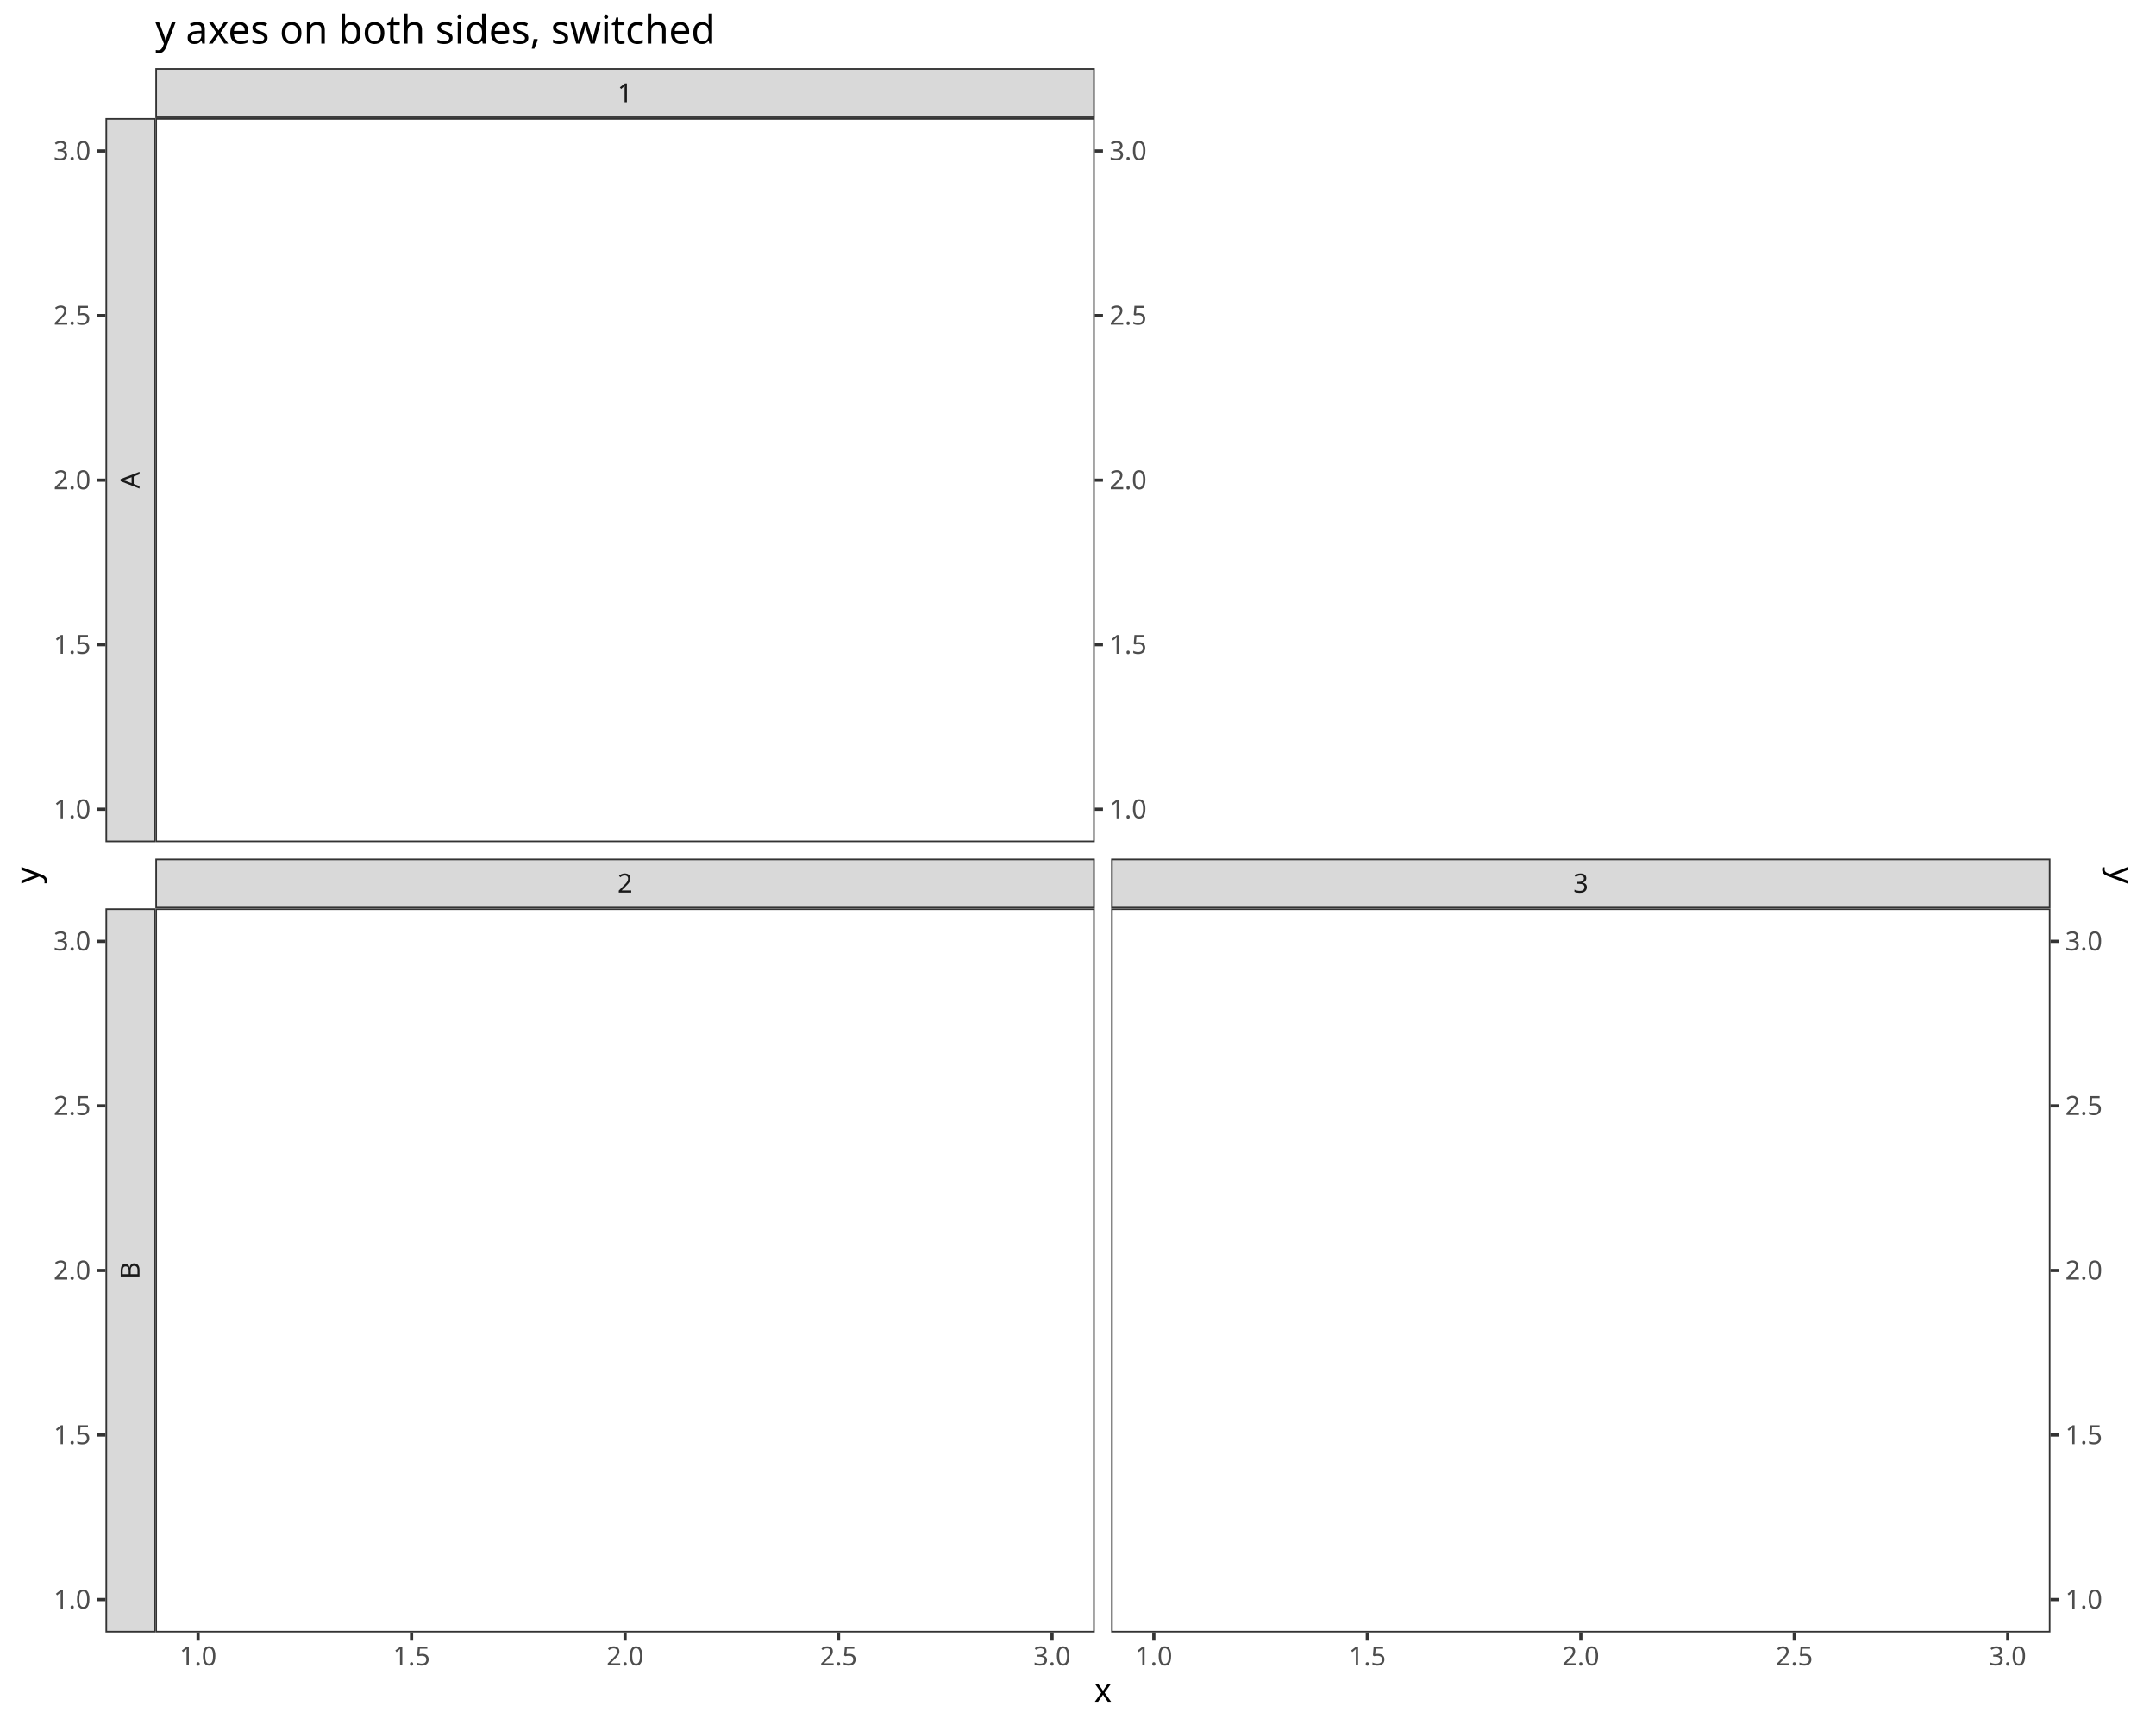
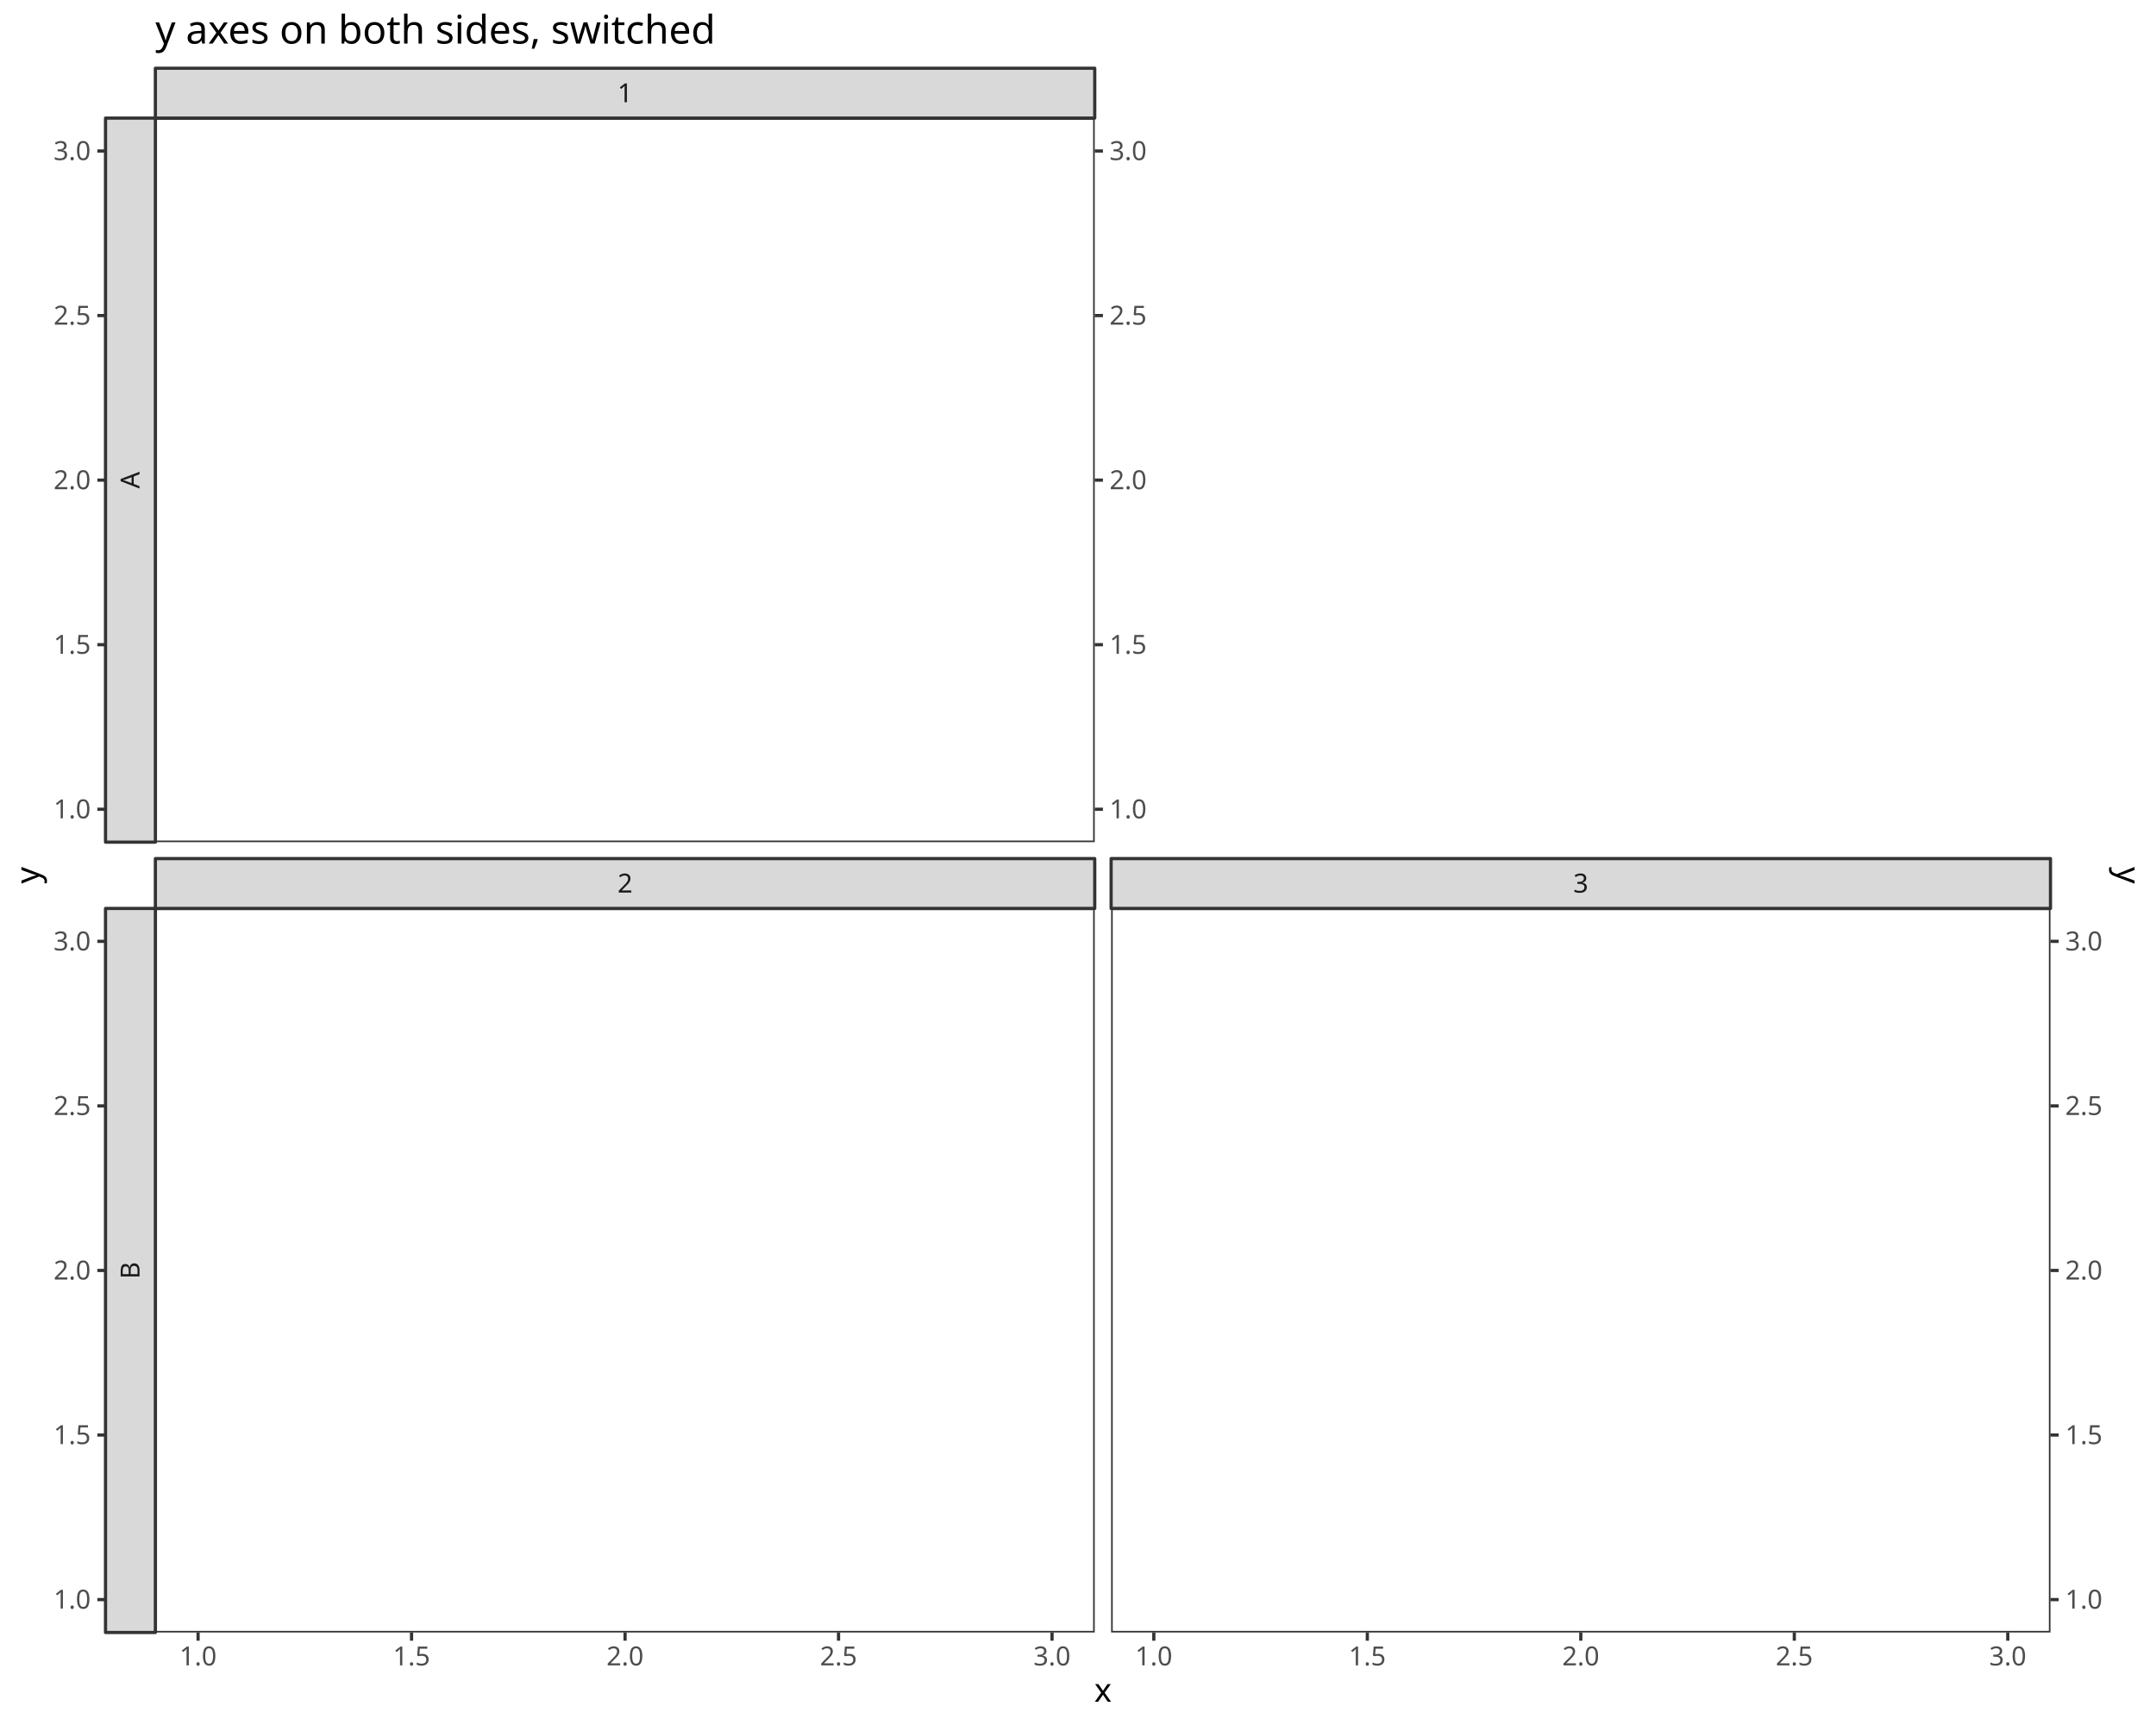
<svg xmlns="http://www.w3.org/2000/svg" class="svglite" data-engine-version="2.0" width="720.00pt" height="576.00pt" viewBox="0 0 720.00 576.00">
  <defs>
    <style type="text/css">
    .svglite line, .svglite polyline, .svglite polygon, .svglite path, .svglite rect, .svglite circle {
      fill: none;
      stroke: #000000;
      stroke-linecap: round;
      stroke-linejoin: round;
      stroke-miterlimit: 10.00;
    }
  </style>
  </defs>
  <rect width="100%" height="100%" style="stroke: none; fill: #FFFFFF;" />
  <defs>
    <clipPath id="cpMC4wMHw3MjAuMDB8MC4wMHw1NzYuMDA=">
      <rect x="0.00" y="0.00" width="720.00" height="576.00" />
    </clipPath>
  </defs>
  <g clip-path="url(#cpMC4wMHw3MjAuMDB8MC4wMHw1NzYuMDA=)">
    <rect x="0" y="0.00" width="720.00" height="576.00" style="stroke-width: 1.07; stroke: #FFFFFF; fill: #FFFFFF;" />
  </g>
  <defs>
    <clipPath id="cpNTEuODl8MzY1LjU5fDM5LjQzfDI4MS4yMQ==">
      <rect x="51.89" y="39.43" width="313.70" height="241.77" />
    </clipPath>
  </defs>
  <g clip-path="url(#cpNTEuODl8MzY1LjU5fDM5LjQzfDI4MS4yMQ==)">
    <rect x="51.89" y="39.43" width="313.70" height="241.77" style="stroke-width: 1.07; stroke: none; fill: #FFFFFF;" />
    <rect x="51.89" y="39.43" width="313.70" height="241.77" style="stroke-width: 1.07; stroke: #333333;" />
  </g>
  <g clip-path="url(#cpMC4wMHw3MjAuMDB8MC4wMHw1NzYuMDA=)">
</g>
  <defs>
    <clipPath id="cpNTEuODl8MzY1LjU5fDMwMy4zNHw1NDUuMTE=">
      <rect x="51.89" y="303.34" width="313.70" height="241.77" />
    </clipPath>
  </defs>
  <g clip-path="url(#cpNTEuODl8MzY1LjU5fDMwMy4zNHw1NDUuMTE=)">
    <rect x="51.89" y="303.34" width="313.70" height="241.77" style="stroke-width: 1.07; stroke: none; fill: #FFFFFF;" />
    <rect x="51.89" y="303.34" width="313.70" height="241.77" style="stroke-width: 1.07; stroke: #333333;" />
  </g>
  <g clip-path="url(#cpMC4wMHw3MjAuMDB8MC4wMHw1NzYuMDA=)">
</g>
  <defs>
-     <clipPath id="cpMzcxLjA2fDY4NC43NnwzOS40M3wyODEuMjE=">
-       <rect x="371.06" y="39.43" width="313.70" height="241.77" />
-     </clipPath>
-   </defs>
-   <g clip-path="url(#cpMzcxLjA2fDY4NC43NnwzOS40M3wyODEuMjE=)">
- </g>
-   <g clip-path="url(#cpMC4wMHw3MjAuMDB8MC4wMHw1NzYuMDA=)">
- </g>
-   <defs>
    <clipPath id="cpMzcxLjA2fDY4NC43NnwzMDMuMzR8NTQ1LjEx">
      <rect x="371.06" y="303.34" width="313.70" height="241.77" />
    </clipPath>
  </defs>
  <g clip-path="url(#cpMzcxLjA2fDY4NC43NnwzMDMuMzR8NTQ1LjEx)">
    <rect x="371.06" y="303.34" width="313.70" height="241.77" style="stroke-width: 1.07; stroke: none; fill: #FFFFFF;" />
    <rect x="371.06" y="303.34" width="313.70" height="241.77" style="stroke-width: 1.07; stroke: #333333;" />
  </g>
  <g clip-path="url(#cpMC4wMHw3MjAuMDB8MC4wMHw1NzYuMDA=)">
</g>
  <defs>
-     <clipPath id="cpNTEuODl8MzY1LjU5fDI4Ni42OXwzMDMuMzQ=">
-       <rect x="51.89" y="286.69" width="313.70" height="16.65" />
-     </clipPath>
-   </defs>
-   <g clip-path="url(#cpNTEuODl8MzY1LjU5fDI4Ni42OXwzMDMuMzQ=)">
-     <rect x="51.89" y="286.69" width="313.70" height="16.65" style="stroke-width: 1.07; stroke: #333333; fill: #D9D9D9;" />
-     <text x="208.74" y="298.04" text-anchor="middle" style="font-size: 8.80px; fill: #1A1A1A; font-family: sans;" textLength="4.89px" lengthAdjust="spacingAndGlyphs">2</text>
-   </g>
-   <g clip-path="url(#cpMC4wMHw3MjAuMDB8MC4wMHw1NzYuMDA=)">
- </g>
-   <defs>
-     <clipPath id="cpMzcxLjA2fDY4NC43NnwyODYuNjl8MzAzLjM0">
-       <rect x="371.06" y="286.69" width="313.70" height="16.65" />
-     </clipPath>
-   </defs>
-   <g clip-path="url(#cpMzcxLjA2fDY4NC43NnwyODYuNjl8MzAzLjM0)">
-     <rect x="371.06" y="286.69" width="313.70" height="16.65" style="stroke-width: 1.07; stroke: #333333; fill: #D9D9D9;" />
-     <text x="527.91" y="298.04" text-anchor="middle" style="font-size: 8.80px; fill: #1A1A1A; font-family: sans;" textLength="4.89px" lengthAdjust="spacingAndGlyphs">3</text>
-   </g>
-   <g clip-path="url(#cpMC4wMHw3MjAuMDB8MC4wMHw1NzYuMDA=)">
- </g>
-   <defs>
-     <clipPath id="cpNTEuODl8MzY1LjU5fDIyLjc4fDM5LjQz">
-       <rect x="51.89" y="22.78" width="313.70" height="16.65" />
-     </clipPath>
-   </defs>
-   <g clip-path="url(#cpNTEuODl8MzY1LjU5fDIyLjc4fDM5LjQz)">
-     <rect x="51.89" y="22.78" width="313.70" height="16.65" style="stroke-width: 1.07; stroke: #333333; fill: #D9D9D9;" />
-     <text x="208.74" y="34.14" text-anchor="middle" style="font-size: 8.80px; fill: #1A1A1A; font-family: sans;" textLength="4.89px" lengthAdjust="spacingAndGlyphs">1</text>
-   </g>
-   <g clip-path="url(#cpMC4wMHw3MjAuMDB8MC4wMHw1NzYuMDA=)">
- </g>
-   <defs>
-     <clipPath id="cpMzcxLjA2fDY4NC43NnwyMi43OHwzOS40Mw==">
-       <rect x="371.06" y="22.78" width="313.70" height="16.65" />
-     </clipPath>
-   </defs>
-   <g clip-path="url(#cpMzcxLjA2fDY4NC43NnwyMi43OHwzOS40Mw==)">
- </g>
-   <g clip-path="url(#cpMC4wMHw3MjAuMDB8MC4wMHw1NzYuMDA=)">
- </g>
-   <defs>
-     <clipPath id="cpMzUuMjR8NTEuODl8MzkuNDN8MjgxLjIx">
-       <rect x="35.24" y="39.43" width="16.65" height="241.77" />
-     </clipPath>
-   </defs>
-   <g clip-path="url(#cpMzUuMjR8NTEuODl8MzkuNDN8MjgxLjIx)">
-     <rect x="35.24" y="39.43" width="16.65" height="241.77" style="stroke-width: 1.07; stroke: #333333; fill: #D9D9D9;" />
-     <text transform="translate(46.59,160.32) rotate(-90)" text-anchor="middle" style="font-size: 8.80px; fill: #1A1A1A; font-family: sans;" textLength="5.87px" lengthAdjust="spacingAndGlyphs">A</text>
-   </g>
-   <g clip-path="url(#cpMC4wMHw3MjAuMDB8MC4wMHw1NzYuMDA=)">
- </g>
-   <defs>
-     <clipPath id="cpMzUuMjR8NTEuODl8MzAzLjM0fDU0NS4xMQ==">
-       <rect x="35.24" y="303.34" width="16.65" height="241.77" />
-     </clipPath>
-   </defs>
-   <g clip-path="url(#cpMzUuMjR8NTEuODl8MzAzLjM0fDU0NS4xMQ==)">
-     <rect x="35.24" y="303.34" width="16.65" height="241.77" style="stroke-width: 1.07; stroke: #333333; fill: #D9D9D9;" />
-     <text transform="translate(46.59,424.23) rotate(-90)" text-anchor="middle" style="font-size: 8.80px; fill: #1A1A1A; font-family: sans;" textLength="5.87px" lengthAdjust="spacingAndGlyphs">B</text>
-   </g>
+     <clipPath id="cpNTEuODl8MzY1LjU5fDIyLjc4fDIyLjc4">
+       <rect x="51.89" y="22.78" width="313.70" height="0.00" />
+     </clipPath>
+   </defs>
+   <g clip-path="url(#cpNTEuODl8MzY1LjU5fDIyLjc4fDIyLjc4)">
+ </g>
+   <g clip-path="url(#cpMC4wMHw3MjAuMDB8MC4wMHw1NzYuMDA=)">
+ </g>
+   <defs>
+     <clipPath id="cpNTEuODl8MzY1LjU5fDI4Ni42OXwyODYuNjk=">
+       <rect x="51.89" y="286.69" width="313.70" height="0.00" />
+     </clipPath>
+   </defs>
+   <g clip-path="url(#cpNTEuODl8MzY1LjU5fDI4Ni42OXwyODYuNjk=)">
+ </g>
+   <g clip-path="url(#cpMC4wMHw3MjAuMDB8MC4wMHw1NzYuMDA=)">
+ </g>
+   <defs>
+     <clipPath id="cpMzcxLjA2fDY4NC43NnwyODYuNjl8Mjg2LjY5">
+       <rect x="371.06" y="286.69" width="313.70" height="0.00" />
+     </clipPath>
+   </defs>
+   <g clip-path="url(#cpMzcxLjA2fDY4NC43NnwyODYuNjl8Mjg2LjY5)">
+ </g>
+   <g clip-path="url(#cpMC4wMHw3MjAuMDB8MC4wMHw1NzYuMDA=)">
+ </g>
+   <defs>
+     <clipPath id="cpNTEuODl8MzY1LjU5fDI4MS4yMXwyODEuMjE=">
+       <rect x="51.89" y="281.21" width="313.70" height="0.00" />
+     </clipPath>
+   </defs>
+   <g clip-path="url(#cpNTEuODl8MzY1LjU5fDI4MS4yMXwyODEuMjE=)">
+ </g>
+   <g clip-path="url(#cpMC4wMHw3MjAuMDB8MC4wMHw1NzYuMDA=)">
+ </g>
+   <defs>
+     <clipPath id="cpNTEuODl8MzY1LjU5fDU0NS4xMXw1NTcuOTM=">
+       <rect x="51.89" y="545.11" width="313.70" height="12.81" />
+     </clipPath>
+   </defs>
+   <g clip-path="url(#cpNTEuODl8MzY1LjU5fDU0NS4xMXw1NTcuOTM=)">
+ </g>
  <g clip-path="url(#cpMC4wMHw3MjAuMDB8MC4wMHw1NzYuMDA=)">
    <polyline points="66.15,547.85 66.15,545.11 " style="stroke-width: 1.07; stroke: #333333; stroke-linecap: butt;" />
    <polyline points="137.44,547.85 137.44,545.11 " style="stroke-width: 1.07; stroke: #333333; stroke-linecap: butt;" />
    <polyline points="208.74,547.85 208.74,545.11 " style="stroke-width: 1.07; stroke: #333333; stroke-linecap: butt;" />
    <polyline points="280.03,547.85 280.03,545.11 " style="stroke-width: 1.07; stroke: #333333; stroke-linecap: butt;" />
    <polyline points="351.33,547.85 351.33,545.11 " style="stroke-width: 1.07; stroke: #333333; stroke-linecap: butt;" />
+   </g>
+   <g clip-path="url(#cpNTEuODl8MzY1LjU5fDU0NS4xMXw1NTcuOTM=)">
+ </g>
+   <g clip-path="url(#cpMC4wMHw3MjAuMDB8MC4wMHw1NzYuMDA=)">
    <text x="66.15" y="556.10" text-anchor="middle" style="font-size: 8.80px; fill: #4D4D4D; font-family: sans;" textLength="12.23px" lengthAdjust="spacingAndGlyphs">1.0</text>
    <text x="137.44" y="556.10" text-anchor="middle" style="font-size: 8.80px; fill: #4D4D4D; font-family: sans;" textLength="12.23px" lengthAdjust="spacingAndGlyphs">1.5</text>
    <text x="208.74" y="556.10" text-anchor="middle" style="font-size: 8.80px; fill: #4D4D4D; font-family: sans;" textLength="12.23px" lengthAdjust="spacingAndGlyphs">2.0</text>
    <text x="280.03" y="556.10" text-anchor="middle" style="font-size: 8.80px; fill: #4D4D4D; font-family: sans;" textLength="12.23px" lengthAdjust="spacingAndGlyphs">2.5</text>
    <text x="351.33" y="556.10" text-anchor="middle" style="font-size: 8.80px; fill: #4D4D4D; font-family: sans;" textLength="12.23px" lengthAdjust="spacingAndGlyphs">3.0</text>
+   </g>
+   <g clip-path="url(#cpNTEuODl8MzY1LjU5fDU0NS4xMXw1NTcuOTM=)">
+ </g>
+   <g clip-path="url(#cpMC4wMHw3MjAuMDB8MC4wMHw1NzYuMDA=)">
+ </g>
+   <g clip-path="url(#cpNTEuODl8MzY1LjU5fDU0NS4xMXw1NTcuOTM=)">
+ </g>
+   <g clip-path="url(#cpMC4wMHw3MjAuMDB8MC4wMHw1NzYuMDA=)">
+ </g>
+   <defs>
+     <clipPath id="cpMzcxLjA2fDY4NC43Nnw1NDUuMTF8NTU3Ljkz">
+       <rect x="371.06" y="545.11" width="313.70" height="12.81" />
+     </clipPath>
+   </defs>
+   <g clip-path="url(#cpMzcxLjA2fDY4NC43Nnw1NDUuMTF8NTU3Ljkz)">
+ </g>
+   <g clip-path="url(#cpMC4wMHw3MjAuMDB8MC4wMHw1NzYuMDA=)">
    <polyline points="385.32,547.85 385.32,545.11 " style="stroke-width: 1.07; stroke: #333333; stroke-linecap: butt;" />
    <polyline points="456.62,547.85 456.62,545.11 " style="stroke-width: 1.07; stroke: #333333; stroke-linecap: butt;" />
    <polyline points="527.91,547.85 527.91,545.11 " style="stroke-width: 1.07; stroke: #333333; stroke-linecap: butt;" />
    <polyline points="599.21,547.85 599.21,545.11 " style="stroke-width: 1.07; stroke: #333333; stroke-linecap: butt;" />
    <polyline points="670.50,547.85 670.50,545.11 " style="stroke-width: 1.07; stroke: #333333; stroke-linecap: butt;" />
+   </g>
+   <g clip-path="url(#cpMzcxLjA2fDY4NC43Nnw1NDUuMTF8NTU3Ljkz)">
+ </g>
+   <g clip-path="url(#cpMC4wMHw3MjAuMDB8MC4wMHw1NzYuMDA=)">
    <text x="385.32" y="556.10" text-anchor="middle" style="font-size: 8.80px; fill: #4D4D4D; font-family: sans;" textLength="12.23px" lengthAdjust="spacingAndGlyphs">1.0</text>
    <text x="456.62" y="556.10" text-anchor="middle" style="font-size: 8.80px; fill: #4D4D4D; font-family: sans;" textLength="12.23px" lengthAdjust="spacingAndGlyphs">1.5</text>
    <text x="527.91" y="556.10" text-anchor="middle" style="font-size: 8.80px; fill: #4D4D4D; font-family: sans;" textLength="12.23px" lengthAdjust="spacingAndGlyphs">2.0</text>
    <text x="599.21" y="556.10" text-anchor="middle" style="font-size: 8.80px; fill: #4D4D4D; font-family: sans;" textLength="12.23px" lengthAdjust="spacingAndGlyphs">2.5</text>
    <text x="670.50" y="556.10" text-anchor="middle" style="font-size: 8.80px; fill: #4D4D4D; font-family: sans;" textLength="12.23px" lengthAdjust="spacingAndGlyphs">3.0</text>
+   </g>
+   <g clip-path="url(#cpMzcxLjA2fDY4NC43Nnw1NDUuMTF8NTU3Ljkz)">
+ </g>
+   <g clip-path="url(#cpMC4wMHw3MjAuMDB8MC4wMHw1NzYuMDA=)">
+ </g>
+   <g clip-path="url(#cpMzcxLjA2fDY4NC43Nnw1NDUuMTF8NTU3Ljkz)">
+ </g>
+   <g clip-path="url(#cpMC4wMHw3MjAuMDB8MC4wMHw1NzYuMDA=)">
+ </g>
+   <defs>
+     <clipPath id="cpMTguMDd8MzUuMjR8MzkuNDN8MjgxLjIx">
+       <rect x="18.07" y="39.43" width="17.17" height="241.77" />
+     </clipPath>
+   </defs>
+   <g clip-path="url(#cpMTguMDd8MzUuMjR8MzkuNDN8MjgxLjIx)">
+ </g>
+   <g clip-path="url(#cpMC4wMHw3MjAuMDB8MC4wMHw1NzYuMDA=)">
    <text x="30.31" y="273.25" text-anchor="end" style="font-size: 8.80px; fill: #4D4D4D; font-family: sans;" textLength="12.23px" lengthAdjust="spacingAndGlyphs">1.0</text>
    <text x="30.31" y="218.30" text-anchor="end" style="font-size: 8.80px; fill: #4D4D4D; font-family: sans;" textLength="12.23px" lengthAdjust="spacingAndGlyphs">1.5</text>
    <text x="30.31" y="163.35" text-anchor="end" style="font-size: 8.80px; fill: #4D4D4D; font-family: sans;" textLength="12.23px" lengthAdjust="spacingAndGlyphs">2.0</text>
    <text x="30.31" y="108.40" text-anchor="end" style="font-size: 8.80px; fill: #4D4D4D; font-family: sans;" textLength="12.23px" lengthAdjust="spacingAndGlyphs">2.5</text>
    <text x="30.31" y="53.45" text-anchor="end" style="font-size: 8.80px; fill: #4D4D4D; font-family: sans;" textLength="12.23px" lengthAdjust="spacingAndGlyphs">3.0</text>
+   </g>
+   <g clip-path="url(#cpMTguMDd8MzUuMjR8MzkuNDN8MjgxLjIx)">
+ </g>
+   <g clip-path="url(#cpMC4wMHw3MjAuMDB8MC4wMHw1NzYuMDA=)">
    <polyline points="32.50,270.22 35.24,270.22 " style="stroke-width: 1.07; stroke: #333333; stroke-linecap: butt;" />
    <polyline points="32.50,215.27 35.24,215.27 " style="stroke-width: 1.07; stroke: #333333; stroke-linecap: butt;" />
    <polyline points="32.50,160.32 35.24,160.32 " style="stroke-width: 1.07; stroke: #333333; stroke-linecap: butt;" />
    <polyline points="32.50,105.37 35.24,105.37 " style="stroke-width: 1.07; stroke: #333333; stroke-linecap: butt;" />
    <polyline points="32.50,50.42 35.24,50.42 " style="stroke-width: 1.07; stroke: #333333; stroke-linecap: butt;" />
+   </g>
+   <g clip-path="url(#cpMTguMDd8MzUuMjR8MzkuNDN8MjgxLjIx)">
+ </g>
+   <g clip-path="url(#cpMC4wMHw3MjAuMDB8MC4wMHw1NzYuMDA=)">
+ </g>
+   <g clip-path="url(#cpMTguMDd8MzUuMjR8MzkuNDN8MjgxLjIx)">
+ </g>
+   <g clip-path="url(#cpMC4wMHw3MjAuMDB8MC4wMHw1NzYuMDA=)">
+ </g>
+   <defs>
+     <clipPath id="cpMTguMDd8MzUuMjR8MzAzLjM0fDU0NS4xMQ==">
+       <rect x="18.07" y="303.34" width="17.17" height="241.77" />
+     </clipPath>
+   </defs>
+   <g clip-path="url(#cpMTguMDd8MzUuMjR8MzAzLjM0fDU0NS4xMQ==)">
+ </g>
+   <g clip-path="url(#cpMC4wMHw3MjAuMDB8MC4wMHw1NzYuMDA=)">
    <text x="30.31" y="537.15" text-anchor="end" style="font-size: 8.80px; fill: #4D4D4D; font-family: sans;" textLength="12.23px" lengthAdjust="spacingAndGlyphs">1.0</text>
    <text x="30.31" y="482.20" text-anchor="end" style="font-size: 8.80px; fill: #4D4D4D; font-family: sans;" textLength="12.23px" lengthAdjust="spacingAndGlyphs">1.5</text>
    <text x="30.31" y="427.25" text-anchor="end" style="font-size: 8.80px; fill: #4D4D4D; font-family: sans;" textLength="12.23px" lengthAdjust="spacingAndGlyphs">2.0</text>
    <text x="30.31" y="372.30" text-anchor="end" style="font-size: 8.80px; fill: #4D4D4D; font-family: sans;" textLength="12.23px" lengthAdjust="spacingAndGlyphs">2.5</text>
    <text x="30.31" y="317.36" text-anchor="end" style="font-size: 8.80px; fill: #4D4D4D; font-family: sans;" textLength="12.23px" lengthAdjust="spacingAndGlyphs">3.0</text>
+   </g>
+   <g clip-path="url(#cpMTguMDd8MzUuMjR8MzAzLjM0fDU0NS4xMQ==)">
+ </g>
+   <g clip-path="url(#cpMC4wMHw3MjAuMDB8MC4wMHw1NzYuMDA=)">
    <polyline points="32.50,534.12 35.24,534.12 " style="stroke-width: 1.07; stroke: #333333; stroke-linecap: butt;" />
    <polyline points="32.50,479.17 35.24,479.17 " style="stroke-width: 1.07; stroke: #333333; stroke-linecap: butt;" />
    <polyline points="32.50,424.23 35.24,424.23 " style="stroke-width: 1.07; stroke: #333333; stroke-linecap: butt;" />
    <polyline points="32.50,369.28 35.24,369.28 " style="stroke-width: 1.07; stroke: #333333; stroke-linecap: butt;" />
    <polyline points="32.50,314.33 35.24,314.33 " style="stroke-width: 1.07; stroke: #333333; stroke-linecap: butt;" />
-     <polyline points="684.76,534.12 687.50,534.12 " style="stroke-width: 1.07; stroke: #333333; stroke-linecap: butt;" />
-     <polyline points="684.76,479.17 687.50,479.17 " style="stroke-width: 1.07; stroke: #333333; stroke-linecap: butt;" />
-     <polyline points="684.76,424.23 687.50,424.23 " style="stroke-width: 1.07; stroke: #333333; stroke-linecap: butt;" />
-     <polyline points="684.76,369.28 687.50,369.28 " style="stroke-width: 1.07; stroke: #333333; stroke-linecap: butt;" />
-     <polyline points="684.76,314.33 687.50,314.33 " style="stroke-width: 1.07; stroke: #333333; stroke-linecap: butt;" />
+   </g>
+   <g clip-path="url(#cpMTguMDd8MzUuMjR8MzAzLjM0fDU0NS4xMQ==)">
+ </g>
+   <g clip-path="url(#cpMC4wMHw3MjAuMDB8MC4wMHw1NzYuMDA=)">
+ </g>
+   <g clip-path="url(#cpMTguMDd8MzUuMjR8MzAzLjM0fDU0NS4xMQ==)">
+ </g>
+   <g clip-path="url(#cpMC4wMHw3MjAuMDB8MC4wMHw1NzYuMDA=)">
+ </g>
+   <defs>
+     <clipPath id="cpMzcxLjA2fDM3MS4wNnwzMDMuMzR8NTQ1LjEx">
+       <rect x="371.06" y="303.34" width="0.00" height="241.77" />
+     </clipPath>
+   </defs>
+   <g clip-path="url(#cpMzcxLjA2fDM3MS4wNnwzMDMuMzR8NTQ1LjEx)">
+ </g>
+   <g clip-path="url(#cpMC4wMHw3MjAuMDB8MC4wMHw1NzYuMDA=)">
+ </g>
+   <defs>
+     <clipPath id="cpMzY1LjU5fDM2NS41OXwzOS40M3wyODEuMjE=">
+       <rect x="365.59" y="39.43" width="0.00" height="241.77" />
+     </clipPath>
+   </defs>
+   <g clip-path="url(#cpMzY1LjU5fDM2NS41OXwzOS40M3wyODEuMjE=)">
+ </g>
+   <g clip-path="url(#cpMC4wMHw3MjAuMDB8MC4wMHw1NzYuMDA=)">
+     <polyline points="368.33,270.22 365.59,270.22 " style="stroke-width: 1.07; stroke: #333333; stroke-linecap: butt;" />
+     <polyline points="368.33,215.27 365.59,215.27 " style="stroke-width: 1.07; stroke: #333333; stroke-linecap: butt;" />
+     <polyline points="368.33,160.32 365.59,160.32 " style="stroke-width: 1.07; stroke: #333333; stroke-linecap: butt;" />
+     <polyline points="368.33,105.37 365.59,105.37 " style="stroke-width: 1.07; stroke: #333333; stroke-linecap: butt;" />
+     <polyline points="368.33,50.42 365.59,50.42 " style="stroke-width: 1.07; stroke: #333333; stroke-linecap: butt;" />
+   </g>
+   <g clip-path="url(#cpMzY1LjU5fDM2NS41OXwzOS40M3wyODEuMjE=)">
+ </g>
+   <g clip-path="url(#cpMC4wMHw3MjAuMDB8MC4wMHw1NzYuMDA=)">
+     <text x="370.52" y="273.25" style="font-size: 8.80px; fill: #4D4D4D; font-family: sans;" textLength="12.23px" lengthAdjust="spacingAndGlyphs">1.0</text>
+     <text x="370.52" y="218.30" style="font-size: 8.80px; fill: #4D4D4D; font-family: sans;" textLength="12.23px" lengthAdjust="spacingAndGlyphs">1.5</text>
+     <text x="370.52" y="163.35" style="font-size: 8.80px; fill: #4D4D4D; font-family: sans;" textLength="12.23px" lengthAdjust="spacingAndGlyphs">2.0</text>
+     <text x="370.52" y="108.40" style="font-size: 8.80px; fill: #4D4D4D; font-family: sans;" textLength="12.23px" lengthAdjust="spacingAndGlyphs">2.5</text>
+     <text x="370.52" y="53.45" style="font-size: 8.80px; fill: #4D4D4D; font-family: sans;" textLength="12.23px" lengthAdjust="spacingAndGlyphs">3.0</text>
+   </g>
+   <g clip-path="url(#cpMzY1LjU5fDM2NS41OXwzOS40M3wyODEuMjE=)">
+ </g>
+   <g clip-path="url(#cpMC4wMHw3MjAuMDB8MC4wMHw1NzYuMDA=)">
+ </g>
+   <g clip-path="url(#cpMzY1LjU5fDM2NS41OXwzOS40M3wyODEuMjE=)">
+ </g>
+   <g clip-path="url(#cpMC4wMHw3MjAuMDB8MC4wMHw1NzYuMDA=)">
+ </g>
+   <defs>
+     <clipPath id="cpMzY1LjU5fDM2NS41OXwzMDMuMzR8NTQ1LjEx">
+       <rect x="365.59" y="303.34" width="0.00" height="241.77" />
+     </clipPath>
+   </defs>
+   <g clip-path="url(#cpMzY1LjU5fDM2NS41OXwzMDMuMzR8NTQ1LjEx)">
+ </g>
+   <g clip-path="url(#cpMC4wMHw3MjAuMDB8MC4wMHw1NzYuMDA=)">
+ </g>
+   <defs>
+     <clipPath id="cpNjg0Ljc2fDcwMS45M3wzMDMuMzR8NTQ1LjEx">
+       <rect x="684.76" y="303.34" width="17.17" height="241.77" />
+     </clipPath>
+   </defs>
+   <g clip-path="url(#cpNjg0Ljc2fDcwMS45M3wzMDMuMzR8NTQ1LjEx)">
+ </g>
+   <g clip-path="url(#cpMC4wMHw3MjAuMDB8MC4wMHw1NzYuMDA=)">
+     <polyline points="687.50,534.12 684.76,534.12 " style="stroke-width: 1.07; stroke: #333333; stroke-linecap: butt;" />
+     <polyline points="687.50,479.17 684.76,479.17 " style="stroke-width: 1.07; stroke: #333333; stroke-linecap: butt;" />
+     <polyline points="687.50,424.23 684.76,424.23 " style="stroke-width: 1.07; stroke: #333333; stroke-linecap: butt;" />
+     <polyline points="687.50,369.28 684.76,369.28 " style="stroke-width: 1.07; stroke: #333333; stroke-linecap: butt;" />
+     <polyline points="687.50,314.33 684.76,314.33 " style="stroke-width: 1.07; stroke: #333333; stroke-linecap: butt;" />
+   </g>
+   <g clip-path="url(#cpNjg0Ljc2fDcwMS45M3wzMDMuMzR8NTQ1LjEx)">
+ </g>
+   <g clip-path="url(#cpMC4wMHw3MjAuMDB8MC4wMHw1NzYuMDA=)">
    <text x="689.69" y="537.15" style="font-size: 8.80px; fill: #4D4D4D; font-family: sans;" textLength="12.23px" lengthAdjust="spacingAndGlyphs">1.0</text>
    <text x="689.69" y="482.20" style="font-size: 8.80px; fill: #4D4D4D; font-family: sans;" textLength="12.23px" lengthAdjust="spacingAndGlyphs">1.5</text>
    <text x="689.69" y="427.25" style="font-size: 8.80px; fill: #4D4D4D; font-family: sans;" textLength="12.23px" lengthAdjust="spacingAndGlyphs">2.0</text>
    <text x="689.69" y="372.30" style="font-size: 8.80px; fill: #4D4D4D; font-family: sans;" textLength="12.23px" lengthAdjust="spacingAndGlyphs">2.5</text>
    <text x="689.69" y="317.36" style="font-size: 8.80px; fill: #4D4D4D; font-family: sans;" textLength="12.23px" lengthAdjust="spacingAndGlyphs">3.0</text>
-     <polyline points="365.59,270.22 368.33,270.22 " style="stroke-width: 1.07; stroke: #333333; stroke-linecap: butt;" />
-     <polyline points="365.59,215.27 368.33,215.27 " style="stroke-width: 1.07; stroke: #333333; stroke-linecap: butt;" />
-     <polyline points="365.59,160.32 368.33,160.32 " style="stroke-width: 1.07; stroke: #333333; stroke-linecap: butt;" />
-     <polyline points="365.59,105.37 368.33,105.37 " style="stroke-width: 1.07; stroke: #333333; stroke-linecap: butt;" />
-     <polyline points="365.59,50.42 368.33,50.42 " style="stroke-width: 1.07; stroke: #333333; stroke-linecap: butt;" />
-     <text x="370.52" y="273.25" style="font-size: 8.80px; fill: #4D4D4D; font-family: sans;" textLength="12.23px" lengthAdjust="spacingAndGlyphs">1.0</text>
-     <text x="370.52" y="218.30" style="font-size: 8.80px; fill: #4D4D4D; font-family: sans;" textLength="12.23px" lengthAdjust="spacingAndGlyphs">1.5</text>
-     <text x="370.52" y="163.35" style="font-size: 8.80px; fill: #4D4D4D; font-family: sans;" textLength="12.23px" lengthAdjust="spacingAndGlyphs">2.0</text>
-     <text x="370.52" y="108.40" style="font-size: 8.80px; fill: #4D4D4D; font-family: sans;" textLength="12.23px" lengthAdjust="spacingAndGlyphs">2.5</text>
-     <text x="370.52" y="53.45" style="font-size: 8.80px; fill: #4D4D4D; font-family: sans;" textLength="12.23px" lengthAdjust="spacingAndGlyphs">3.0</text>
+   </g>
+   <g clip-path="url(#cpNjg0Ljc2fDcwMS45M3wzMDMuMzR8NTQ1LjEx)">
+ </g>
+   <g clip-path="url(#cpMC4wMHw3MjAuMDB8MC4wMHw1NzYuMDA=)">
+ </g>
+   <g clip-path="url(#cpNjg0Ljc2fDcwMS45M3wzMDMuMzR8NTQ1LjEx)">
+ </g>
+   <g clip-path="url(#cpMC4wMHw3MjAuMDB8MC4wMHw1NzYuMDA=)">
+ </g>
+   <defs>
+     <clipPath id="cpNTEuODl8MzY1LjU5fDIyLjc4fDM5LjQz">
+       <rect x="51.89" y="22.78" width="313.70" height="16.65" />
+     </clipPath>
+   </defs>
+   <g clip-path="url(#cpNTEuODl8MzY1LjU5fDIyLjc4fDM5LjQz)">
+ </g>
+   <g clip-path="url(#cpMC4wMHw3MjAuMDB8MC4wMHw1NzYuMDA=)">
+     <rect x="51.89" y="22.78" width="313.70" height="16.65" style="stroke-width: 1.07; stroke: #333333; fill: #D9D9D9;" />
+     <text x="208.74" y="34.14" text-anchor="middle" style="font-size: 8.80px; fill: #1A1A1A; font-family: sans;" textLength="4.89px" lengthAdjust="spacingAndGlyphs">1</text>
+   </g>
+   <g clip-path="url(#cpNTEuODl8MzY1LjU5fDIyLjc4fDM5LjQz)">
+ </g>
+   <g clip-path="url(#cpMC4wMHw3MjAuMDB8MC4wMHw1NzYuMDA=)">
+ </g>
+   <defs>
+     <clipPath id="cpNTEuODl8MzY1LjU5fDI4Ni42OXwzMDMuMzQ=">
+       <rect x="51.89" y="286.69" width="313.70" height="16.65" />
+     </clipPath>
+   </defs>
+   <g clip-path="url(#cpNTEuODl8MzY1LjU5fDI4Ni42OXwzMDMuMzQ=)">
+ </g>
+   <g clip-path="url(#cpMC4wMHw3MjAuMDB8MC4wMHw1NzYuMDA=)">
+     <rect x="51.89" y="286.69" width="313.70" height="16.65" style="stroke-width: 1.07; stroke: #333333; fill: #D9D9D9;" />
+     <text x="208.74" y="298.04" text-anchor="middle" style="font-size: 8.80px; fill: #1A1A1A; font-family: sans;" textLength="4.89px" lengthAdjust="spacingAndGlyphs">2</text>
+   </g>
+   <g clip-path="url(#cpNTEuODl8MzY1LjU5fDI4Ni42OXwzMDMuMzQ=)">
+ </g>
+   <g clip-path="url(#cpMC4wMHw3MjAuMDB8MC4wMHw1NzYuMDA=)">
+ </g>
+   <defs>
+     <clipPath id="cpMzcxLjA2fDY4NC43NnwyODYuNjl8MzAzLjM0">
+       <rect x="371.06" y="286.69" width="313.70" height="16.65" />
+     </clipPath>
+   </defs>
+   <g clip-path="url(#cpMzcxLjA2fDY4NC43NnwyODYuNjl8MzAzLjM0)">
+ </g>
+   <g clip-path="url(#cpMC4wMHw3MjAuMDB8MC4wMHw1NzYuMDA=)">
+     <rect x="371.06" y="286.69" width="313.70" height="16.65" style="stroke-width: 1.07; stroke: #333333; fill: #D9D9D9;" />
+     <text x="527.91" y="298.04" text-anchor="middle" style="font-size: 8.80px; fill: #1A1A1A; font-family: sans;" textLength="4.89px" lengthAdjust="spacingAndGlyphs">3</text>
+   </g>
+   <g clip-path="url(#cpMzcxLjA2fDY4NC43NnwyODYuNjl8MzAzLjM0)">
+ </g>
+   <g clip-path="url(#cpMC4wMHw3MjAuMDB8MC4wMHw1NzYuMDA=)">
+ </g>
+   <g clip-path="url(#cpNTEuODl8MzY1LjU5fDI4MS4yMXwyODEuMjE=)">
+ </g>
+   <g clip-path="url(#cpMC4wMHw3MjAuMDB8MC4wMHw1NzYuMDA=)">
+ </g>
+   <g clip-path="url(#cpNTEuODl8MzY1LjU5fDI4MS4yMXwyODEuMjE=)">
+ </g>
+   <g clip-path="url(#cpMC4wMHw3MjAuMDB8MC4wMHw1NzYuMDA=)">
+ </g>
+   <defs>
+     <clipPath id="cpNTEuODl8MzY1LjU5fDU0NS4xMXw1NDUuMTE=">
+       <rect x="51.89" y="545.11" width="313.70" height="0.00" />
+     </clipPath>
+   </defs>
+   <g clip-path="url(#cpNTEuODl8MzY1LjU5fDU0NS4xMXw1NDUuMTE=)">
+ </g>
+   <g clip-path="url(#cpMC4wMHw3MjAuMDB8MC4wMHw1NzYuMDA=)">
+ </g>
+   <g clip-path="url(#cpNTEuODl8MzY1LjU5fDU0NS4xMXw1NDUuMTE=)">
+ </g>
+   <g clip-path="url(#cpMC4wMHw3MjAuMDB8MC4wMHw1NzYuMDA=)">
+ </g>
+   <defs>
+     <clipPath id="cpMzcxLjA2fDY4NC43Nnw1NDUuMTF8NTQ1LjEx">
+       <rect x="371.06" y="545.11" width="313.70" height="0.00" />
+     </clipPath>
+   </defs>
+   <g clip-path="url(#cpMzcxLjA2fDY4NC43Nnw1NDUuMTF8NTQ1LjEx)">
+ </g>
+   <g clip-path="url(#cpMC4wMHw3MjAuMDB8MC4wMHw1NzYuMDA=)">
+ </g>
+   <g clip-path="url(#cpMzcxLjA2fDY4NC43Nnw1NDUuMTF8NTQ1LjEx)">
+ </g>
+   <g clip-path="url(#cpMC4wMHw3MjAuMDB8MC4wMHw1NzYuMDA=)">
+ </g>
+   <defs>
+     <clipPath id="cpMzUuMjR8NTEuODl8MzkuNDN8MjgxLjIx">
+       <rect x="35.24" y="39.43" width="16.65" height="241.77" />
+     </clipPath>
+   </defs>
+   <g clip-path="url(#cpMzUuMjR8NTEuODl8MzkuNDN8MjgxLjIx)">
+ </g>
+   <g clip-path="url(#cpMC4wMHw3MjAuMDB8MC4wMHw1NzYuMDA=)">
+     <rect x="35.24" y="39.43" width="16.65" height="241.77" style="stroke-width: 1.07; stroke: #333333; fill: #D9D9D9;" />
+     <text transform="translate(46.59,160.32) rotate(-90)" text-anchor="middle" style="font-size: 8.80px; fill: #1A1A1A; font-family: sans;" textLength="5.87px" lengthAdjust="spacingAndGlyphs">A</text>
+   </g>
+   <g clip-path="url(#cpMzUuMjR8NTEuODl8MzkuNDN8MjgxLjIx)">
+ </g>
+   <g clip-path="url(#cpMC4wMHw3MjAuMDB8MC4wMHw1NzYuMDA=)">
+ </g>
+   <defs>
+     <clipPath id="cpMzUuMjR8NTEuODl8MzAzLjM0fDU0NS4xMQ==">
+       <rect x="35.24" y="303.34" width="16.65" height="241.77" />
+     </clipPath>
+   </defs>
+   <g clip-path="url(#cpMzUuMjR8NTEuODl8MzAzLjM0fDU0NS4xMQ==)">
+ </g>
+   <g clip-path="url(#cpMC4wMHw3MjAuMDB8MC4wMHw1NzYuMDA=)">
+     <rect x="35.24" y="303.34" width="16.65" height="241.77" style="stroke-width: 1.07; stroke: #333333; fill: #D9D9D9;" />
+     <text transform="translate(46.59,424.23) rotate(-90)" text-anchor="middle" style="font-size: 8.80px; fill: #1A1A1A; font-family: sans;" textLength="5.87px" lengthAdjust="spacingAndGlyphs">B</text>
+   </g>
+   <g clip-path="url(#cpMzUuMjR8NTEuODl8MzAzLjM0fDU0NS4xMQ==)">
+ </g>
+   <g clip-path="url(#cpMC4wMHw3MjAuMDB8MC4wMHw1NzYuMDA=)">
+ </g>
+   <g clip-path="url(#cpMzcxLjA2fDM3MS4wNnwzMDMuMzR8NTQ1LjEx)">
+ </g>
+   <g clip-path="url(#cpMC4wMHw3MjAuMDB8MC4wMHw1NzYuMDA=)">
+ </g>
+   <g clip-path="url(#cpMzY1LjU5fDM2NS41OXwzOS40M3wyODEuMjE=)">
+ </g>
+   <g clip-path="url(#cpMC4wMHw3MjAuMDB8MC4wMHw1NzYuMDA=)">
+ </g>
+   <g clip-path="url(#cpMzY1LjU5fDM2NS41OXwzOS40M3wyODEuMjE=)">
+ </g>
+   <g clip-path="url(#cpMC4wMHw3MjAuMDB8MC4wMHw1NzYuMDA=)">
+ </g>
+   <g clip-path="url(#cpMzY1LjU5fDM2NS41OXwzMDMuMzR8NTQ1LjEx)">
+ </g>
+   <g clip-path="url(#cpMC4wMHw3MjAuMDB8MC4wMHw1NzYuMDA=)">
+ </g>
+   <defs>
+     <clipPath id="cpNjg0Ljc2fDY4NC43NnwzMDMuMzR8NTQ1LjEx">
+       <rect x="684.76" y="303.34" width="0.00" height="241.77" />
+     </clipPath>
+   </defs>
+   <g clip-path="url(#cpNjg0Ljc2fDY4NC43NnwzMDMuMzR8NTQ1LjEx)">
+ </g>
+   <g clip-path="url(#cpMC4wMHw3MjAuMDB8MC4wMHw1NzYuMDA=)">
+ </g>
+   <g clip-path="url(#cpNjg0Ljc2fDY4NC43NnwzMDMuMzR8NTQ1LjEx)">
+ </g>
+   <g clip-path="url(#cpMC4wMHw3MjAuMDB8MC4wMHw1NzYuMDA=)">
    <text x="368.33" y="568.24" text-anchor="middle" style="font-size: 11.00px; font-family: sans;" textLength="5.50px" lengthAdjust="spacingAndGlyphs">x</text>
    <text transform="translate(13.05,292.27) rotate(-90)" text-anchor="middle" style="font-size: 11.00px; font-family: sans;" textLength="5.50px" lengthAdjust="spacingAndGlyphs">y</text>
-     <text transform="translate(704.67,292.27) rotate(90)" text-anchor="middle" style="font-size: 11.00px; font-family: sans;" textLength="5.50px" lengthAdjust="spacingAndGlyphs">y</text>
+     <text transform="translate(706.95,292.27) rotate(90)" text-anchor="middle" style="font-size: 11.00px; font-family: sans;" textLength="5.50px" lengthAdjust="spacingAndGlyphs">y</text>
    <text x="51.89" y="14.56" style="font-size: 13.20px; font-family: sans;" textLength="179.07px" lengthAdjust="spacingAndGlyphs">y axes on both sides, switched</text>
  </g>
</svg>
